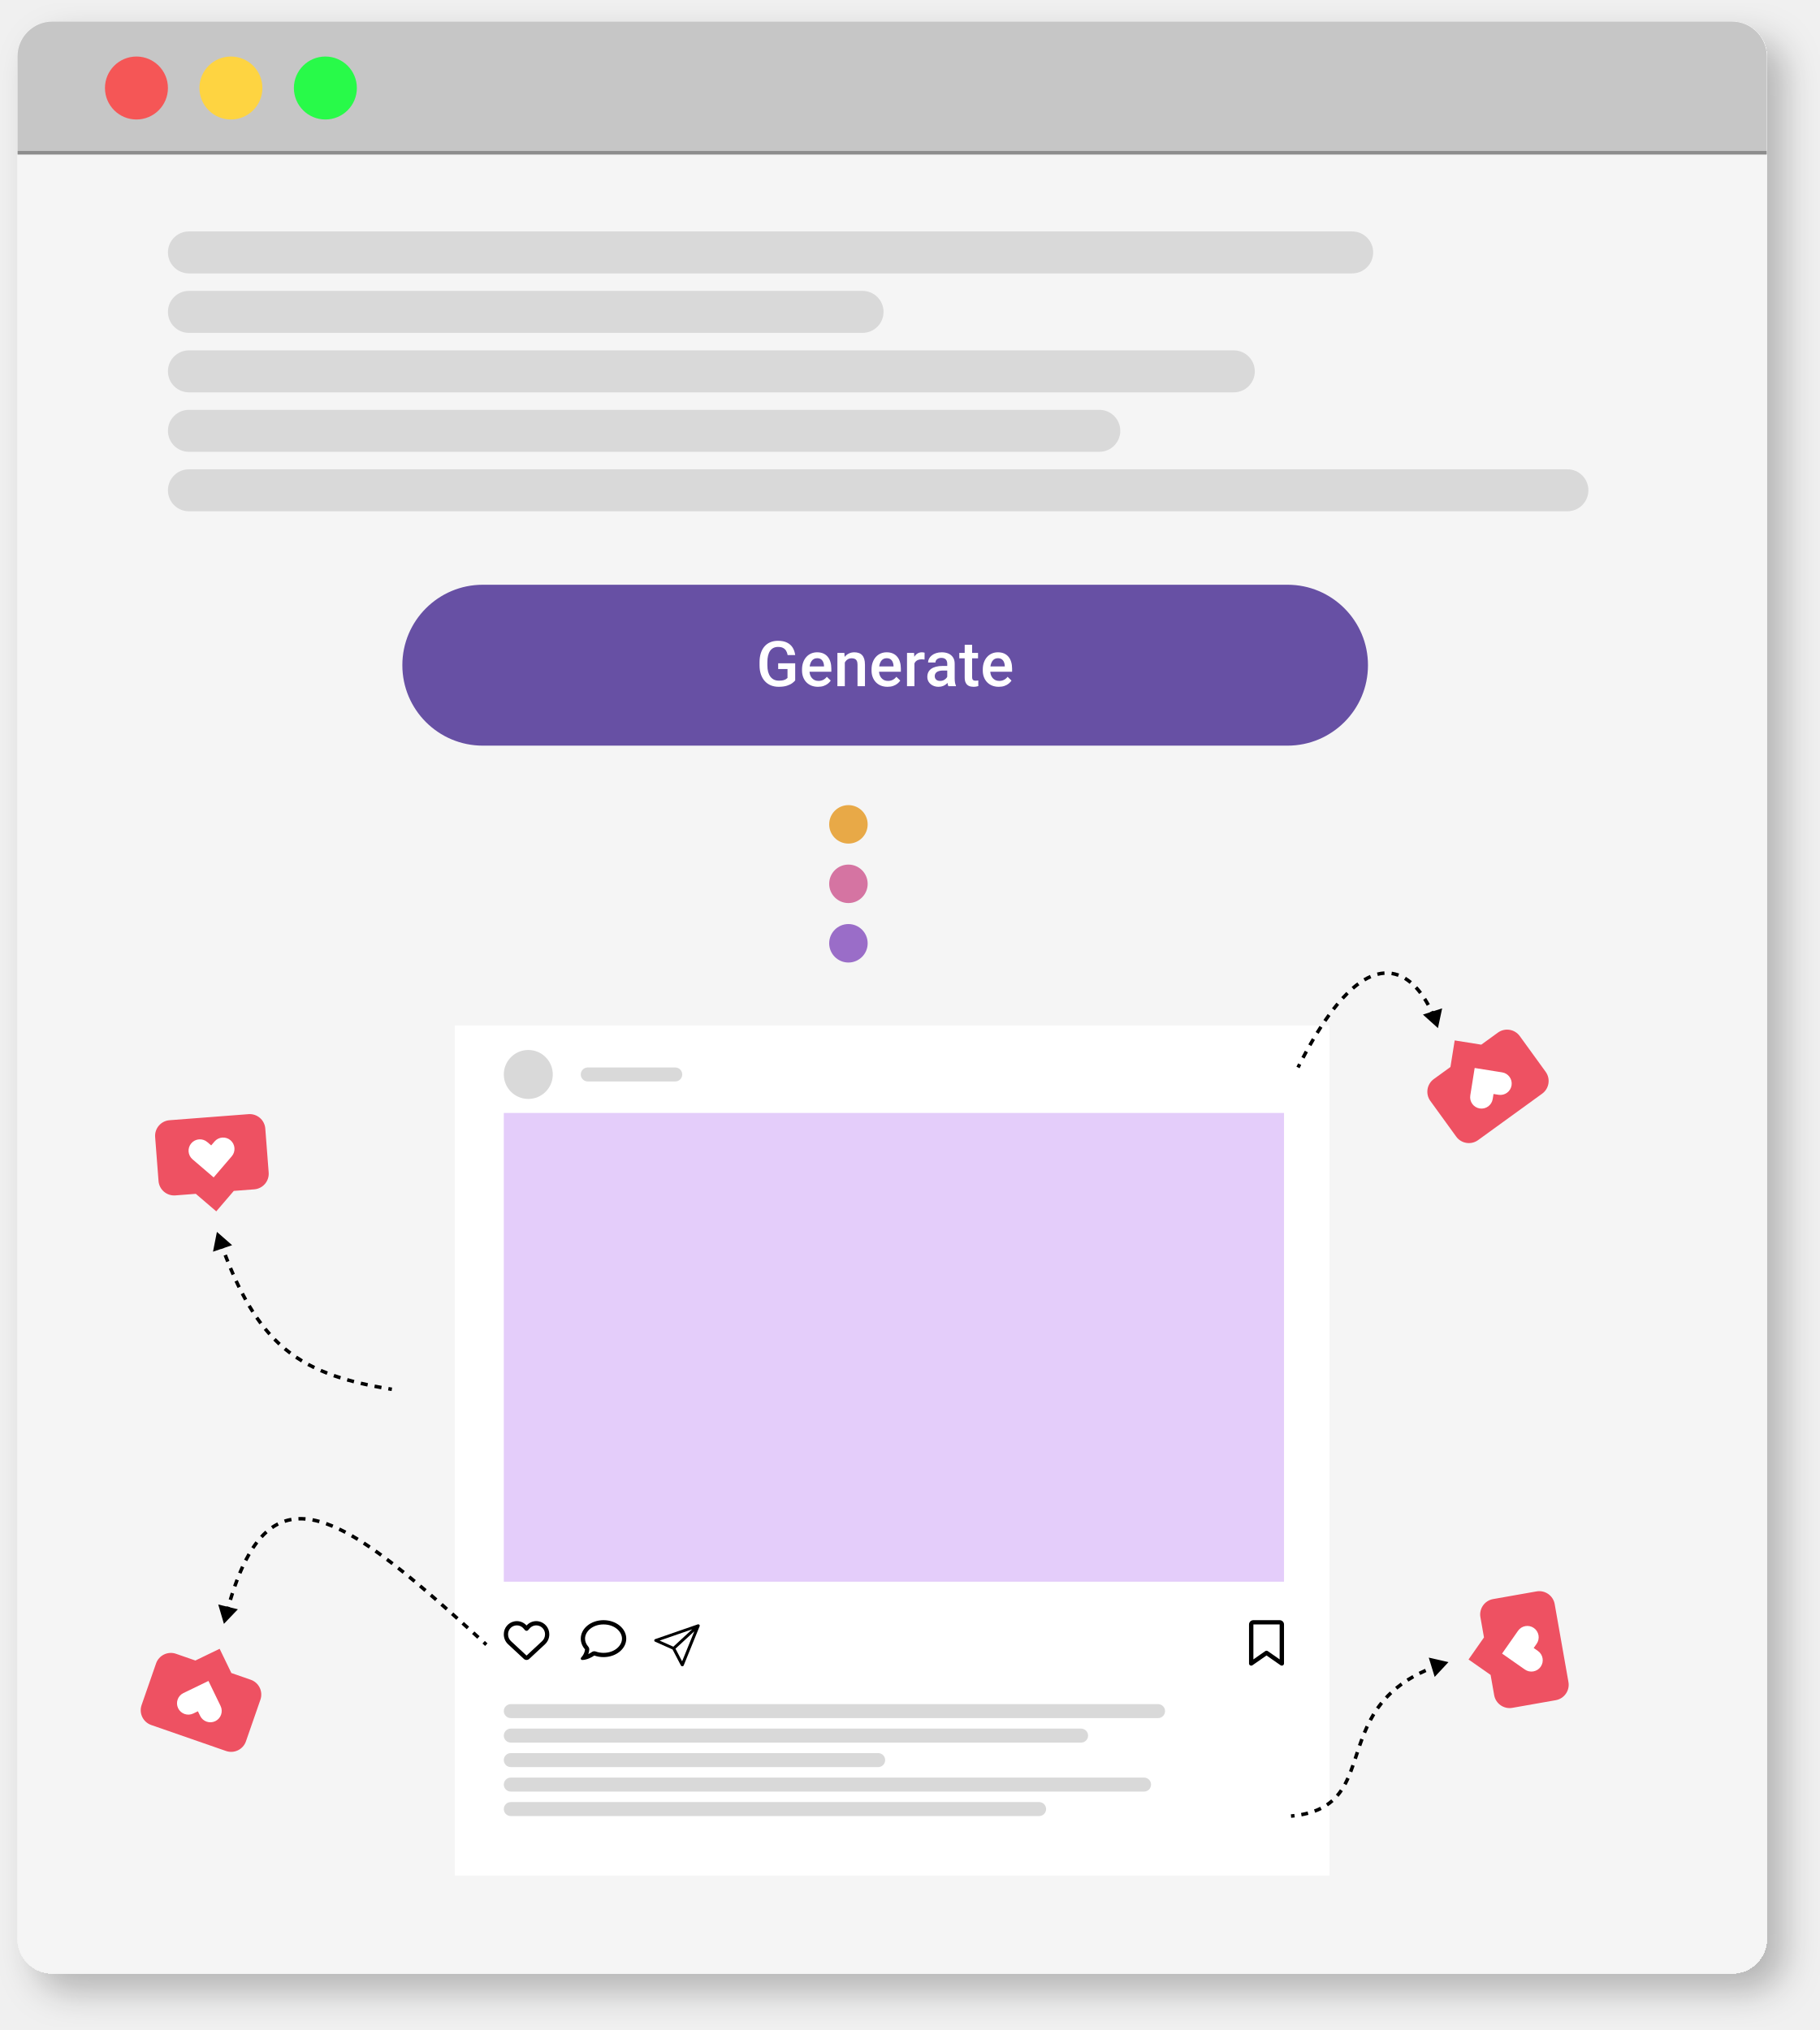
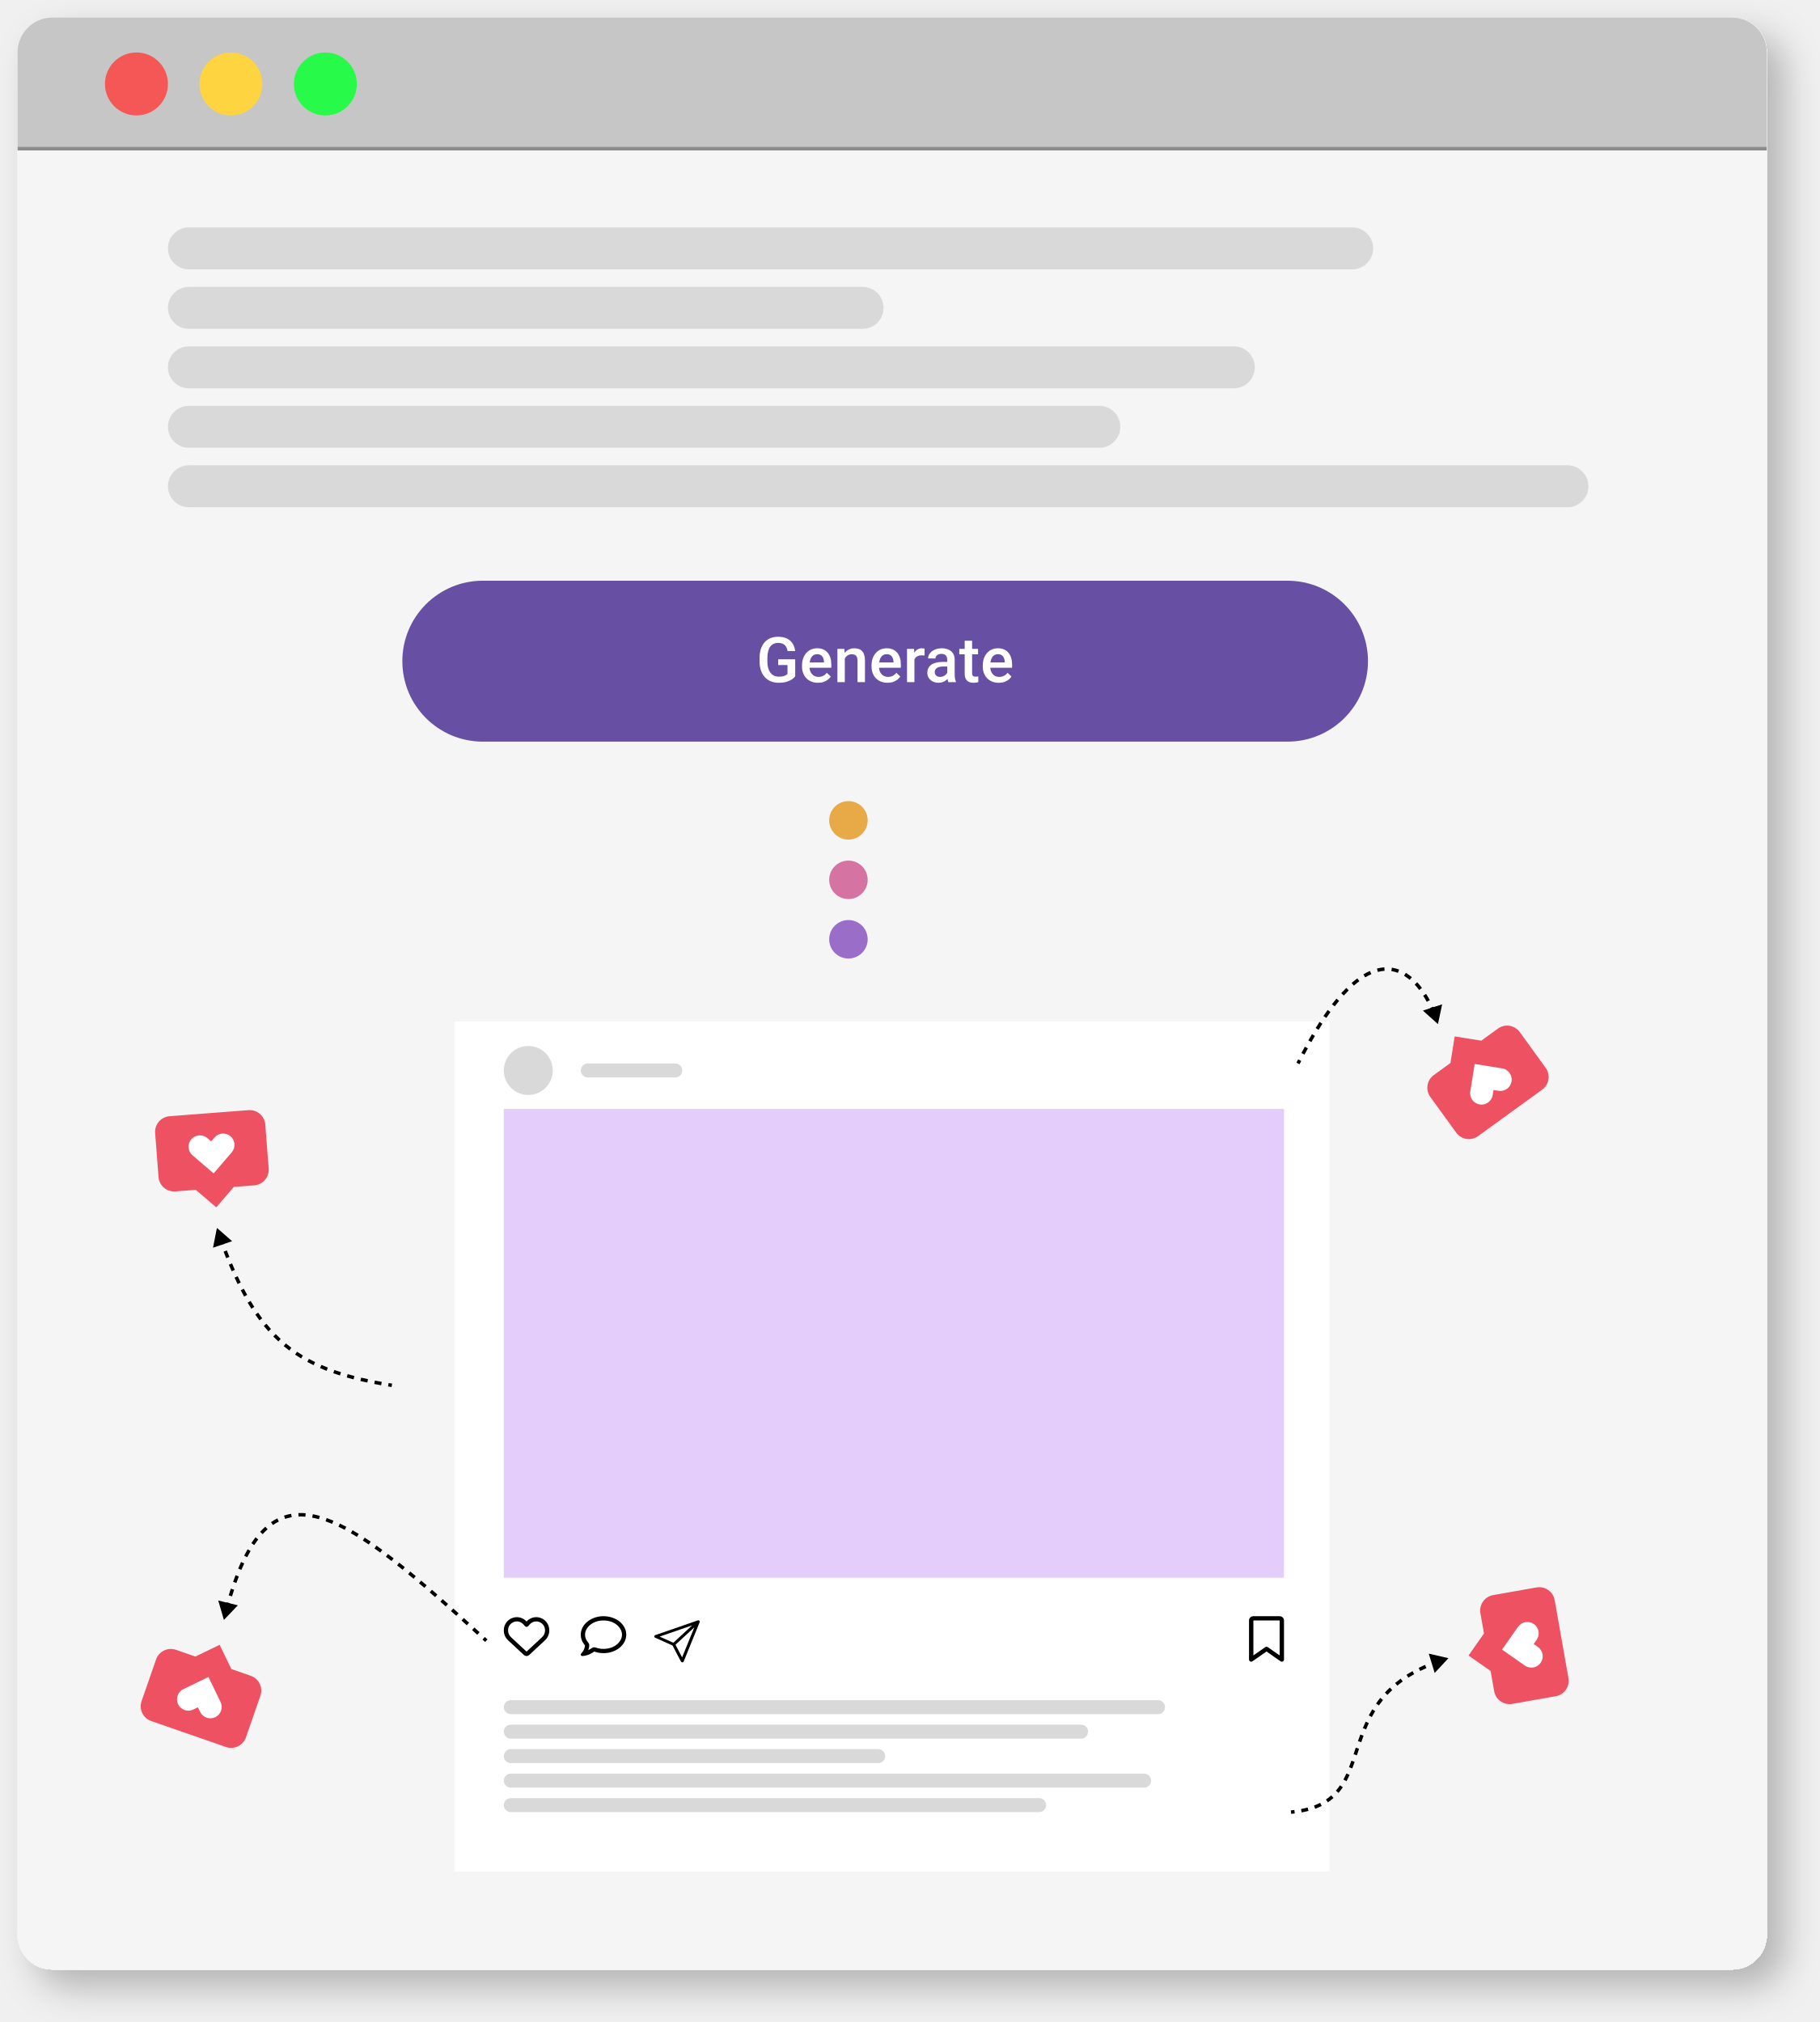
- <svg xmlns="http://www.w3.org/2000/svg" class="post" width="500" height="558" viewBox="0 0 520 578" fill="none">
+ <svg xmlns="http://www.w3.org/2000/svg" class="post" viewBox="0 0 520 578" fill="none">
  <g filter="url(#filter0_d_45_107)">
    <rect x="5" y="5" width="500" height="558" rx="10" fill="#F5F5F5" />
  </g>
  <g clip-path="url(#clip0_45_107)">
    <rect x="115" y="166" width="276" height="46" rx="23" fill="#6750A4" />
    <path d="M227.285 188.461V193.348C227.103 193.588 226.819 193.852 226.432 194.139C226.051 194.42 225.545 194.663 224.912 194.868C224.279 195.073 223.491 195.176 222.547 195.176C221.745 195.176 221.009 195.041 220.341 194.771C219.673 194.496 219.096 194.095 218.61 193.567C218.129 193.04 217.757 192.398 217.494 191.643C217.23 190.881 217.098 190.014 217.098 189.041V188.153C217.098 187.187 217.218 186.325 217.459 185.569C217.705 184.808 218.056 184.163 218.513 183.636C218.97 183.108 219.521 182.71 220.166 182.44C220.816 182.165 221.551 182.027 222.372 182.027C223.421 182.027 224.288 182.203 224.973 182.555C225.665 182.9 226.198 183.381 226.573 183.996C226.948 184.611 227.185 185.314 227.285 186.105H225.123C225.052 185.66 224.915 185.262 224.71 184.91C224.51 184.559 224.223 184.283 223.848 184.084C223.479 183.879 222.999 183.776 222.407 183.776C221.897 183.776 221.449 183.873 221.062 184.066C220.675 184.26 220.353 184.544 220.095 184.919C219.843 185.294 219.653 185.751 219.524 186.29C219.395 186.829 219.331 187.444 219.331 188.136V189.041C219.331 189.744 219.404 190.368 219.55 190.913C219.703 191.458 219.92 191.918 220.201 192.293C220.488 192.668 220.837 192.952 221.247 193.146C221.657 193.333 222.12 193.427 222.635 193.427C223.139 193.427 223.552 193.386 223.875 193.304C224.197 193.216 224.452 193.113 224.639 192.996C224.833 192.873 224.982 192.756 225.088 192.645V190.104H222.424V188.461H227.285ZM233.81 195.176C233.106 195.176 232.471 195.062 231.902 194.833C231.34 194.599 230.859 194.273 230.461 193.857C230.068 193.441 229.767 192.952 229.556 192.39C229.345 191.827 229.239 191.221 229.239 190.57V190.219C229.239 189.475 229.348 188.801 229.564 188.197C229.781 187.594 230.083 187.078 230.47 186.65C230.856 186.217 231.313 185.886 231.841 185.657C232.368 185.429 232.939 185.314 233.555 185.314C234.234 185.314 234.829 185.429 235.339 185.657C235.849 185.886 236.271 186.208 236.604 186.624C236.944 187.034 237.196 187.523 237.36 188.092C237.53 188.66 237.615 189.287 237.615 189.973V190.878H230.268V189.357H235.523V189.19C235.512 188.81 235.436 188.452 235.295 188.118C235.16 187.784 234.952 187.515 234.671 187.31C234.39 187.104 234.015 187.002 233.546 187.002C233.194 187.002 232.881 187.078 232.605 187.23C232.336 187.377 232.11 187.591 231.929 187.872C231.747 188.153 231.606 188.493 231.507 188.892C231.413 189.284 231.366 189.727 231.366 190.219V190.57C231.366 190.986 231.422 191.373 231.533 191.73C231.65 192.082 231.82 192.39 232.043 192.653C232.266 192.917 232.535 193.125 232.852 193.277C233.168 193.424 233.528 193.497 233.933 193.497C234.442 193.497 234.896 193.395 235.295 193.189C235.693 192.984 236.039 192.694 236.332 192.319L237.448 193.4C237.243 193.699 236.977 193.986 236.648 194.262C236.32 194.531 235.919 194.751 235.444 194.921C234.976 195.091 234.431 195.176 233.81 195.176ZM241.468 187.521V195H239.35V185.49H241.345L241.468 187.521ZM241.09 189.894L240.405 189.885C240.411 189.211 240.504 188.593 240.686 188.03C240.873 187.468 241.131 186.984 241.459 186.58C241.793 186.176 242.192 185.865 242.655 185.648C243.118 185.426 243.633 185.314 244.202 185.314C244.659 185.314 245.072 185.379 245.441 185.508C245.816 185.631 246.135 185.833 246.399 186.114C246.668 186.396 246.873 186.762 247.014 187.213C247.155 187.658 247.225 188.206 247.225 188.856V195H245.098V188.848C245.098 188.391 245.031 188.03 244.896 187.767C244.767 187.497 244.577 187.307 244.325 187.195C244.079 187.078 243.771 187.02 243.402 187.02C243.038 187.02 242.713 187.096 242.426 187.248C242.139 187.4 241.896 187.608 241.697 187.872C241.503 188.136 241.354 188.44 241.248 188.786C241.143 189.132 241.09 189.501 241.09 189.894ZM253.679 195.176C252.976 195.176 252.341 195.062 251.772 194.833C251.21 194.599 250.729 194.273 250.331 193.857C249.938 193.441 249.637 192.952 249.426 192.39C249.215 191.827 249.109 191.221 249.109 190.57V190.219C249.109 189.475 249.218 188.801 249.434 188.197C249.651 187.594 249.953 187.078 250.34 186.65C250.726 186.217 251.183 185.886 251.711 185.657C252.238 185.429 252.809 185.314 253.425 185.314C254.104 185.314 254.699 185.429 255.209 185.657C255.719 185.886 256.14 186.208 256.474 186.624C256.814 187.034 257.066 187.523 257.23 188.092C257.4 188.66 257.485 189.287 257.485 189.973V190.878H250.138V189.357H255.393V189.19C255.382 188.81 255.305 188.452 255.165 188.118C255.03 187.784 254.822 187.515 254.541 187.31C254.26 187.104 253.885 187.002 253.416 187.002C253.064 187.002 252.751 187.078 252.475 187.23C252.206 187.377 251.98 187.591 251.799 187.872C251.617 188.153 251.476 188.493 251.377 188.892C251.283 189.284 251.236 189.727 251.236 190.219V190.57C251.236 190.986 251.292 191.373 251.403 191.73C251.52 192.082 251.69 192.39 251.913 192.653C252.136 192.917 252.405 193.125 252.721 193.277C253.038 193.424 253.398 193.497 253.803 193.497C254.312 193.497 254.766 193.395 255.165 193.189C255.563 192.984 255.909 192.694 256.202 192.319L257.318 193.4C257.113 193.699 256.846 193.986 256.518 194.262C256.19 194.531 255.789 194.751 255.314 194.921C254.846 195.091 254.301 195.176 253.679 195.176ZM261.364 187.301V195H259.246V185.49H261.268L261.364 187.301ZM264.274 185.429L264.256 187.397C264.127 187.374 263.987 187.356 263.834 187.345C263.688 187.333 263.541 187.327 263.395 187.327C263.031 187.327 262.712 187.38 262.437 187.485C262.161 187.585 261.93 187.731 261.742 187.925C261.561 188.112 261.42 188.341 261.321 188.61C261.221 188.88 261.162 189.182 261.145 189.516L260.661 189.551C260.661 188.953 260.72 188.399 260.837 187.89C260.954 187.38 261.13 186.932 261.364 186.545C261.605 186.158 261.904 185.856 262.261 185.64C262.624 185.423 263.043 185.314 263.518 185.314C263.647 185.314 263.784 185.326 263.931 185.35C264.083 185.373 264.197 185.399 264.274 185.429ZM270.746 193.093V188.558C270.746 188.218 270.684 187.925 270.561 187.679C270.438 187.433 270.251 187.242 269.999 187.107C269.753 186.973 269.442 186.905 269.067 186.905C268.721 186.905 268.422 186.964 268.171 187.081C267.919 187.198 267.722 187.356 267.582 187.556C267.441 187.755 267.371 187.98 267.371 188.232H265.261C265.261 187.857 265.352 187.494 265.534 187.143C265.715 186.791 265.979 186.478 266.325 186.202C266.671 185.927 267.084 185.71 267.564 185.552C268.045 185.394 268.584 185.314 269.181 185.314C269.896 185.314 270.529 185.435 271.08 185.675C271.636 185.915 272.073 186.278 272.389 186.765C272.712 187.245 272.873 187.849 272.873 188.575V192.803C272.873 193.236 272.902 193.626 272.961 193.972C273.025 194.312 273.116 194.607 273.233 194.859V195H271.062C270.963 194.771 270.883 194.481 270.825 194.13C270.772 193.772 270.746 193.427 270.746 193.093ZM271.053 189.217L271.071 190.526H269.55C269.158 190.526 268.812 190.564 268.513 190.641C268.214 190.711 267.965 190.816 267.766 190.957C267.567 191.098 267.418 191.268 267.318 191.467C267.218 191.666 267.169 191.892 267.169 192.144C267.169 192.396 267.227 192.627 267.344 192.838C267.462 193.043 267.631 193.204 267.854 193.321C268.083 193.438 268.358 193.497 268.68 193.497C269.114 193.497 269.492 193.409 269.814 193.233C270.142 193.052 270.4 192.832 270.588 192.574C270.775 192.311 270.875 192.062 270.886 191.827L271.572 192.768C271.502 193.008 271.381 193.266 271.212 193.541C271.042 193.816 270.819 194.08 270.544 194.332C270.274 194.578 269.949 194.78 269.568 194.938C269.193 195.097 268.759 195.176 268.267 195.176C267.646 195.176 267.092 195.053 266.606 194.807C266.12 194.555 265.739 194.218 265.463 193.796C265.188 193.368 265.05 192.885 265.05 192.346C265.05 191.842 265.144 191.396 265.332 191.01C265.525 190.617 265.806 190.289 266.175 190.025C266.55 189.762 267.007 189.562 267.546 189.428C268.086 189.287 268.701 189.217 269.392 189.217H271.053ZM279.547 185.49V187.037H274.186V185.49H279.547ZM275.732 183.161H277.851V192.372C277.851 192.665 277.892 192.891 277.974 193.049C278.062 193.201 278.182 193.304 278.334 193.356C278.486 193.409 278.665 193.436 278.87 193.436C279.017 193.436 279.157 193.427 279.292 193.409C279.427 193.392 279.535 193.374 279.617 193.356L279.626 194.974C279.45 195.026 279.245 195.073 279.011 195.114C278.782 195.155 278.519 195.176 278.22 195.176C277.733 195.176 277.303 195.091 276.928 194.921C276.553 194.745 276.26 194.461 276.049 194.068C275.838 193.676 275.732 193.154 275.732 192.504V183.161ZM285.474 195.176C284.771 195.176 284.135 195.062 283.567 194.833C283.004 194.599 282.524 194.273 282.125 193.857C281.733 193.441 281.431 192.952 281.22 192.39C281.009 191.827 280.904 191.221 280.904 190.57V190.219C280.904 189.475 281.012 188.801 281.229 188.197C281.446 187.594 281.747 187.078 282.134 186.65C282.521 186.217 282.978 185.886 283.505 185.657C284.033 185.429 284.604 185.314 285.219 185.314C285.899 185.314 286.494 185.429 287.003 185.657C287.513 185.886 287.935 186.208 288.269 186.624C288.609 187.034 288.861 187.523 289.025 188.092C289.195 188.66 289.28 189.287 289.28 189.973V190.878H281.932V189.357H287.188V189.19C287.176 188.81 287.1 188.452 286.959 188.118C286.825 187.784 286.617 187.515 286.335 187.31C286.054 187.104 285.679 187.002 285.21 187.002C284.859 187.002 284.545 187.078 284.27 187.23C284 187.377 283.775 187.591 283.593 187.872C283.412 188.153 283.271 188.493 283.171 188.892C283.078 189.284 283.031 189.727 283.031 190.219V190.57C283.031 190.986 283.086 191.373 283.198 191.73C283.315 192.082 283.485 192.39 283.707 192.653C283.93 192.917 284.2 193.125 284.516 193.277C284.832 193.424 285.193 193.497 285.597 193.497C286.107 193.497 286.561 193.395 286.959 193.189C287.358 192.984 287.704 192.694 287.996 192.319L289.113 193.4C288.908 193.699 288.641 193.986 288.313 194.262C287.985 194.531 287.583 194.751 287.109 194.921C286.64 195.091 286.095 195.176 285.474 195.176Z" fill="white" />
  </g>
  <path d="M48 71C48 67.686 50.686 65 54 65H386.485C389.799 65 392.485 67.686 392.485 71C392.485 74.314 389.799 77 386.485 77H54C50.686 77 48 74.314 48 71Z" fill="#D9D9D9" />
  <path d="M48 88C48 84.686 50.686 82 54 82H246.538C249.852 82 252.538 84.686 252.538 88C252.538 91.314 249.852 94 246.538 94H54C50.686 94 48 91.314 48 88Z" fill="#D9D9D9" />
  <path d="M48 105C48 101.686 50.686 99 54 99H352.652C355.965 99 358.652 101.686 358.652 105C358.652 108.314 355.965 111 352.652 111H54C50.686 111 48 108.314 48 105Z" fill="#D9D9D9" />
  <path d="M48 122C48 118.686 50.686 116 54 116H314.205C317.518 116 320.205 118.686 320.205 122C320.205 125.314 317.518 128 314.205 128H54C50.686 128 48 125.314 48 122Z" fill="#D9D9D9" />
  <path d="M48 139C48 135.686 50.686 133 54 133H448C451.314 133 454 135.686 454 139C454 142.314 451.314 145 448 145H54C50.686 145 48 142.314 48 139Z" fill="#D9D9D9" />
  <rect x="130" y="292" width="250" height="243" fill="white" />
  <path d="M144 509C144 507.895 144.895 507 146 507H327C328.105 507 329 507.895 329 509C329 510.105 328.105 511 327 511H146C144.895 511 144 510.105 144 509Z" fill="#D9D9D9" />
  <path d="M144 516C144 514.895 144.895 514 146 514H297C298.105 514 299 514.895 299 516C299 517.105 298.105 518 297 518H146C144.895 518 144 517.105 144 516Z" fill="#D9D9D9" />
  <path d="M144 488C144 486.895 144.895 486 146 486H331C332.105 486 333 486.895 333 488C333 489.105 332.105 490 331 490H146C144.895 490 144 489.105 144 488Z" fill="#D9D9D9" />
  <path d="M144 502C144 500.895 144.895 500 146 500H251C252.105 500 253 500.895 253 502C253 503.105 252.105 504 251 504H146C144.895 504 144 503.105 144 502Z" fill="#D9D9D9" />
  <path d="M144 495C144 493.895 144.895 493 146 493H309C310.105 493 311 493.895 311 495C311 496.105 310.105 497 309 497H146C144.895 497 144 496.105 144 495Z" fill="#D9D9D9" />
  <path d="M144 317H367V451H144V317Z" fill="#BF89F4" fill-opacity="0.42" />
  <path d="M357 463.219C357 462.546 357.56 462 358.25 462V463.219V473.209L361.638 470.849C361.854 470.697 362.148 470.697 362.365 470.849L365.75 473.209V463.219H358.25V462H365.75C366.44 462 367 462.546 367 463.219V474.392C367 474.62 366.87 474.829 366.661 474.933C366.453 475.037 366.203 475.019 366.013 474.887L362 472.094L357.987 474.887C357.797 475.019 357.547 475.037 357.339 474.933C357.13 474.829 357 474.62 357 474.392V463.219Z" fill="black" />
  <path d="M200 463.597C200 463.59 200 463.583 200 463.576C199.999 463.558 199.997 463.54 199.994 463.523C199.993 463.517 199.993 463.512 199.992 463.506C199.987 463.484 199.98 463.463 199.971 463.442C199.968 463.436 199.965 463.43 199.962 463.424C199.955 463.408 199.946 463.393 199.936 463.378C199.932 463.372 199.928 463.366 199.923 463.359C199.909 463.34 199.893 463.321 199.874 463.304C199.855 463.287 199.835 463.272 199.813 463.258C199.807 463.254 199.801 463.251 199.795 463.247C199.778 463.237 199.76 463.229 199.742 463.222C199.736 463.219 199.731 463.217 199.725 463.215C199.702 463.206 199.678 463.199 199.654 463.195C199.649 463.194 199.644 463.194 199.64 463.193C199.619 463.19 199.599 463.188 199.578 463.188C199.571 463.187 199.564 463.187 199.557 463.188C199.537 463.188 199.517 463.19 199.496 463.193C199.491 463.194 199.486 463.194 199.481 463.195C199.459 463.199 199.437 463.205 199.415 463.212L187.281 467.415C187.119 467.472 187.008 467.612 187 467.772C186.993 467.932 187.089 468.081 187.245 468.15L192.222 470.367L194.624 474.961C194.696 475.1 194.848 475.188 195.014 475.188C195.021 475.188 195.027 475.187 195.034 475.187C195.207 475.18 195.359 475.078 195.42 474.928L199.973 463.727C199.981 463.707 199.987 463.687 199.992 463.667C199.993 463.661 199.993 463.656 199.994 463.651C199.997 463.633 199.999 463.615 200 463.597ZM197.846 464.61L192.458 469.584L188.534 467.836L197.846 464.61ZM194.964 473.772L193.071 470.15L198.459 465.176L194.964 473.772Z" fill="black" />
  <path d="M169.138 471.123C169.466 470.884 169.89 470.823 170.271 470.96C170.943 471.204 171.698 471.344 172.5 471.344C175.666 471.344 177.781 469.3 177.781 467.281C177.781 465.263 175.666 463.219 172.5 463.219C169.334 463.219 167.219 465.263 167.219 467.281C167.219 468.094 167.533 468.876 168.125 469.546C168.343 469.792 168.45 470.117 168.425 470.447C168.389 470.907 168.28 471.329 168.138 471.702C168.569 471.501 168.927 471.278 169.138 471.125V471.123ZM166.538 472.154C166.584 472.085 166.627 472.017 166.668 471.948C166.922 471.527 167.163 470.973 167.211 470.351C166.449 469.485 166 468.426 166 467.281C166 464.364 168.91 462 172.5 462C176.09 462 179 464.364 179 467.281C179 470.199 176.09 472.562 172.5 472.562C171.558 472.562 170.664 472.4 169.857 472.108C169.555 472.329 169.062 472.631 168.478 472.885C168.095 473.053 167.658 473.205 167.206 473.294C167.186 473.299 167.165 473.301 167.145 473.306C167.033 473.327 166.924 473.345 166.81 473.355C166.805 473.355 166.797 473.357 166.792 473.357C166.663 473.37 166.533 473.378 166.404 473.378C166.239 473.378 166.091 473.279 166.028 473.126C165.964 472.974 166 472.801 166.114 472.684C166.218 472.578 166.312 472.463 166.401 472.342C166.444 472.283 166.485 472.225 166.523 472.166C166.525 472.161 166.528 472.159 166.531 472.154H166.538Z" fill="black" />
  <path d="M149.733 473.075L149.67 473.017L145.221 468.886C144.442 468.162 144 467.147 144 466.083V465.999C144 464.212 145.27 462.678 147.027 462.343C148.027 462.15 149.05 462.381 149.865 462.955C150.094 463.117 150.307 463.305 150.5 463.521C150.607 463.399 150.721 463.287 150.843 463.183C150.937 463.102 151.033 463.026 151.135 462.955C151.95 462.381 152.973 462.15 153.973 462.34C155.73 462.675 157 464.212 157 465.999V466.083C157 467.147 156.558 468.162 155.779 468.886L151.33 473.017L151.267 473.075C151.059 473.268 150.784 473.378 150.5 473.378C150.216 473.378 149.941 473.271 149.733 473.075ZM150.071 464.869C150.061 464.862 150.053 464.851 150.046 464.841L149.594 464.333L149.591 464.331C149.004 463.673 148.118 463.374 147.255 463.539C146.072 463.765 145.219 464.796 145.219 465.999V466.083C145.219 466.806 145.521 467.5 146.052 467.992L150.5 472.123L154.948 467.992C155.479 467.5 155.781 466.806 155.781 466.083V465.999C155.781 464.798 154.928 463.765 153.747 463.539C152.884 463.374 151.996 463.676 151.412 464.331C151.412 464.331 151.412 464.331 151.409 464.333C151.406 464.336 151.409 464.333 151.406 464.336L150.954 464.844C150.947 464.854 150.937 464.862 150.929 464.872C150.815 464.986 150.66 465.049 150.5 465.049C150.34 465.049 150.185 464.986 150.071 464.872V464.869Z" fill="black" />
  <path d="M166 306C166 304.895 166.895 304 168 304H193C194.105 304 195 304.895 195 306C195 307.105 194.105 308 193 308H168C166.895 308 166 307.105 166 306Z" fill="#D9D9D9" />
  <circle cx="151" cy="306" r="7" fill="#D9D9D9" />
  <path d="M422.471 324.765L440.786 311.49C442.789 310.039 443.236 307.238 441.784 305.236L434.39 295.033C432.938 293.03 430.138 292.584 428.136 294.035L423.385 297.479L415.784 296.266L414.571 303.866L409.82 307.309C407.817 308.761 407.37 311.561 408.822 313.563L416.217 323.767C417.668 325.769 420.468 326.216 422.471 324.765Z" fill="#EE5162" />
  <path d="M422.934 315.716C424.704 315.999 426.368 314.793 426.65 313.023L426.881 311.577L428.327 311.808C430.097 312.09 431.761 310.884 432.043 309.115C432.325 307.345 431.12 305.681 429.35 305.399L427.904 305.168L421.495 304.145L420.472 310.554L420.241 312.001C419.959 313.77 421.165 315.434 422.934 315.716Z" fill="white" />
  <path d="M43.23 491.974L64.598 499.397C66.934 500.209 69.486 498.973 70.298 496.636L74.433 484.734C75.244 482.397 74.008 479.845 71.672 479.034L66.129 477.108L62.774 470.181L55.847 473.536L50.304 471.61C47.968 470.799 45.416 472.035 44.605 474.371L40.469 486.275C39.658 488.611 40.894 491.163 43.23 491.974Z" fill="#EE5162" />
  <path d="M50.916 487.176C51.697 488.789 53.638 489.464 55.25 488.682L56.569 488.044L57.207 489.362C57.989 490.975 59.929 491.649 61.542 490.868C63.155 490.087 63.829 488.146 63.048 486.533L62.409 485.215L59.581 479.374L53.739 482.203L52.421 482.842C50.809 483.623 50.134 485.563 50.916 487.176Z" fill="white" />
  <path d="M448.299 479.686L444.367 457.41C443.937 454.975 441.614 453.349 439.179 453.778L426.77 455.969C424.334 456.399 422.708 458.722 423.138 461.157L424.158 466.936L419.744 473.241L426.05 477.655L427.069 483.433C427.499 485.869 429.823 487.495 432.258 487.065L444.667 484.875C447.103 484.445 448.729 482.122 448.299 479.686Z" fill="#EE5162" />
  <path d="M440.364 475.313C441.392 473.845 441.035 471.822 439.566 470.794L438.366 469.955L439.206 468.755C440.234 467.286 439.877 465.263 438.409 464.235C436.94 463.208 434.917 463.565 433.89 465.033L433.05 466.233L429.328 471.55L434.645 475.272L435.845 476.111C437.313 477.139 439.336 476.782 440.364 475.313Z" fill="white" />
  <path d="M71.019 317.344L48.465 319.079C45.999 319.268 44.154 321.421 44.343 323.887L45.31 336.451C45.5 338.917 47.653 340.762 50.119 340.572L55.969 340.122L61.813 345.132L66.822 339.288L72.672 338.838C75.139 338.648 76.984 336.495 76.794 334.029L75.827 321.465C75.638 318.999 73.485 317.154 71.019 317.344Z" fill="#EE5162" />
  <path d="M65.891 324.813C64.53 323.647 62.482 323.804 61.316 325.165L60.363 326.277L59.251 325.324C57.89 324.158 55.841 324.315 54.675 325.676C53.509 327.037 53.666 329.086 55.027 330.252L56.139 331.205L61.067 335.428L65.29 330.501L66.244 329.389C67.41 328.028 67.252 325.98 65.891 324.813Z" fill="white" />
  <path d="M64 463.061L67.989 458.887L62.38 457.519L64 463.061ZM65.233 460.208C65.406 459.553 65.581 458.911 65.757 458.282L64.795 458.011C64.616 458.646 64.44 459.293 64.266 459.953L65.233 460.208ZM66.326 456.329C66.522 455.681 66.719 455.049 66.92 454.431L65.969 454.122C65.766 454.747 65.566 455.386 65.369 456.04L66.326 456.329ZM67.569 452.505C67.794 451.863 68.023 451.238 68.254 450.631L67.32 450.275C67.085 450.891 66.854 451.523 66.626 452.174L67.569 452.505ZM69 448.761C69.265 448.126 69.534 447.512 69.806 446.92L68.898 446.502C68.62 447.106 68.346 447.73 68.077 448.376L69 448.761ZM70.667 445.146C70.984 444.526 71.306 443.933 71.633 443.367L70.767 442.867C70.431 443.449 70.101 444.056 69.777 444.69L70.667 445.146ZM72.678 441.67C73.053 441.102 73.433 440.566 73.82 440.062L73.026 439.453C72.624 439.978 72.23 440.533 71.843 441.12L72.678 441.67ZM75.083 438.547C75.544 438.042 76.012 437.578 76.488 437.154L75.823 436.407C75.32 436.856 74.827 437.344 74.345 437.873L75.083 438.547ZM78.028 435.937C78.575 435.557 79.133 435.224 79.702 434.936L79.25 434.044C78.639 434.354 78.042 434.71 77.458 435.115L78.028 435.937ZM81.496 434.187C82.111 433.983 82.74 433.825 83.382 433.712L83.209 432.727C82.519 432.848 81.843 433.018 81.181 433.239L81.496 434.187ZM85.321 433.51C85.96 433.487 86.612 433.504 87.279 433.56L87.363 432.563C86.659 432.504 85.966 432.486 85.285 432.511L85.321 433.51ZM89.229 433.828C89.859 433.946 90.501 434.096 91.155 434.278L91.422 433.314C90.743 433.126 90.073 432.969 89.413 432.845L89.229 433.828ZM93.052 434.879C93.665 435.096 94.289 435.338 94.922 435.605L95.31 434.684C94.66 434.41 94.019 434.161 93.386 433.936L93.052 434.879ZM96.736 436.422C97.321 436.702 97.915 437.002 98.517 437.32L98.984 436.436C98.371 436.112 97.766 435.807 97.168 435.52L96.736 436.422ZM100.282 438.293C100.851 438.619 101.427 438.961 102.01 439.318L102.532 438.465C101.941 438.104 101.357 437.757 100.779 437.426L100.282 438.293ZM103.702 440.384C104.261 440.745 104.825 441.119 105.396 441.505L105.957 440.678C105.38 440.287 104.81 439.909 104.245 439.544L103.702 440.384ZM107.038 442.641C107.58 443.023 108.128 443.416 108.681 443.819L109.27 443.011C108.713 442.605 108.161 442.209 107.614 441.823L107.038 442.641ZM110.299 445.017C110.829 445.415 111.364 445.822 111.903 446.238L112.514 445.446C111.971 445.027 111.433 444.618 110.9 444.217L110.299 445.017ZM113.498 447.481C114.018 447.891 114.543 448.309 115.073 448.735L115.699 447.956C115.167 447.528 114.64 447.108 114.117 446.695L113.498 447.481ZM116.644 450.01C117.158 450.431 117.676 450.859 118.199 451.293L118.838 450.524C118.314 450.088 117.793 449.659 117.277 449.236L116.644 450.01ZM119.748 452.59C120.259 453.02 120.773 453.456 121.291 453.898L121.94 453.138C121.42 452.694 120.905 452.257 120.393 451.826L119.748 452.59ZM122.82 455.21C123.328 455.649 123.84 456.092 124.356 456.541L125.013 455.787C124.496 455.337 123.983 454.892 123.473 454.453L122.82 455.21ZM125.867 457.863C126.374 458.308 126.885 458.758 127.399 459.213L128.061 458.464C127.546 458.008 127.035 457.557 126.527 457.111L125.867 457.863ZM128.896 460.542C129.397 460.988 129.902 461.439 130.41 461.894L131.077 461.149C130.568 460.693 130.063 460.242 129.561 459.795L128.896 460.542ZM131.913 463.243C132.409 463.69 132.908 464.14 133.41 464.594L134.081 463.852C133.578 463.398 133.078 462.947 132.582 462.5L131.913 463.243ZM134.923 465.964C135.414 466.409 135.908 466.859 136.406 467.311L137.079 466.571C136.581 466.119 136.086 465.669 135.595 465.223L134.923 465.964ZM137.906 468.678C138.157 468.908 138.41 469.138 138.663 469.369L139.337 468.631C139.084 468.4 138.832 468.169 138.58 467.94L137.906 468.678Z" fill="black" />
  <path d="M411 292.747L412.198 287.099L406.708 288.885L411 292.747ZM371.447 304.225C371.605 303.909 371.764 303.596 371.922 303.287L371.031 302.832C370.872 303.144 370.713 303.458 370.553 303.775L371.447 304.225ZM372.864 301.472C373.186 300.861 373.507 300.264 373.825 299.681L372.948 299.201C372.627 299.789 372.304 300.39 371.979 301.005L372.864 301.472ZM374.821 297.892C375.163 297.289 375.502 296.702 375.84 296.13L374.979 295.622C374.638 296.199 374.295 296.791 373.951 297.398L374.821 297.892ZM376.891 294.388C377.258 293.793 377.623 293.216 377.985 292.657L377.145 292.113C376.779 292.679 376.411 293.261 376.04 293.862L376.891 294.388ZM379.094 290.987C379.493 290.403 379.888 289.84 380.281 289.299L379.471 288.713C379.073 289.262 378.672 289.832 378.268 290.424L379.094 290.987ZM381.497 287.675C381.92 287.129 382.339 286.608 382.754 286.111L381.987 285.47C381.564 285.976 381.137 286.507 380.706 287.063L381.497 287.675ZM384.094 284.575C384.569 284.055 385.038 283.568 385.501 283.112L384.799 282.4C384.323 282.869 383.842 283.368 383.356 283.901L384.094 284.575ZM386.98 281.742C387.511 281.282 388.033 280.864 388.546 280.487L387.953 279.681C387.417 280.076 386.875 280.51 386.326 280.986L386.98 281.742ZM390.206 279.381C390.804 279.026 391.39 278.725 391.961 278.476L391.562 277.56C390.949 277.826 390.327 278.146 389.695 278.521L390.206 279.381ZM393.821 277.829C394.482 277.658 395.124 277.557 395.746 277.518L395.684 276.52C394.996 276.563 394.291 276.675 393.57 276.861L393.821 277.829ZM397.68 277.601C398.326 277.698 398.951 277.863 399.557 278.09L399.907 277.154C399.239 276.904 398.546 276.72 397.829 276.612L397.68 277.601ZM401.31 278.946C401.863 279.28 402.397 279.666 402.911 280.097L403.553 279.33C403.003 278.869 402.428 278.453 401.828 278.09L401.31 278.946ZM404.348 281.465C404.794 281.944 405.223 282.457 405.634 282.997L406.43 282.391C406.001 281.827 405.551 281.289 405.079 280.783L404.348 281.465ZM406.779 284.643C407.137 285.205 407.478 285.786 407.801 286.38L408.679 285.903C408.346 285.29 407.994 284.689 407.622 284.106L406.779 284.643ZM408.708 288.183C408.993 288.796 409.26 289.416 409.509 290.038L410.438 289.667C410.182 289.028 409.908 288.391 409.614 287.761L408.708 288.183Z" fill="black" />
  <path d="M62 351L60.88 356.664L66.345 354.802L62 351ZM62.515 354.013C62.744 354.658 62.974 355.293 63.204 355.917L64.143 355.571C63.913 354.95 63.685 354.319 63.457 353.678L62.515 354.013ZM63.913 357.801C64.156 358.434 64.4 359.056 64.645 359.667L65.573 359.295C65.33 358.688 65.088 358.071 64.847 357.443L63.913 357.801ZM65.411 361.538C65.675 362.168 65.941 362.786 66.208 363.393L67.124 362.99C66.859 362.389 66.595 361.776 66.333 361.151L65.411 361.538ZM67.038 365.229C67.324 365.847 67.613 366.452 67.904 367.045L68.802 366.604C68.514 366.018 68.228 365.419 67.945 364.808L67.038 365.229ZM68.814 368.846C69.131 369.453 69.45 370.048 69.773 370.629L70.647 370.143C70.329 369.57 70.013 368.984 69.701 368.384L68.814 368.846ZM70.781 372.383C71.131 372.971 71.485 373.545 71.843 374.105L72.685 373.566C72.333 373.016 71.985 372.451 71.641 371.872L70.781 372.383ZM72.963 375.791C73.352 376.354 73.746 376.901 74.147 377.435L74.947 376.835C74.555 376.312 74.168 375.775 73.786 375.222L72.963 375.791ZM75.396 379.031C75.829 379.56 76.268 380.073 76.715 380.572L77.46 379.905C77.023 379.418 76.593 378.915 76.17 378.398L75.396 379.031ZM78.104 382.052C78.582 382.537 79.069 383.008 79.564 383.463L80.241 382.727C79.758 382.283 79.283 381.824 78.816 381.35L78.104 382.052ZM81.093 384.8C81.616 385.233 82.147 385.652 82.689 386.057L83.288 385.256C82.76 384.861 82.241 384.453 81.732 384.03L81.093 384.8ZM84.347 387.231C84.908 387.607 85.479 387.97 86.061 388.32L86.576 387.463C86.008 387.121 85.451 386.767 84.904 386.4L84.347 387.231ZM87.825 389.324C88.416 389.643 89.018 389.95 89.632 390.246L90.067 389.346C89.466 389.056 88.877 388.755 88.299 388.444L87.825 389.324ZM91.475 391.089C92.089 391.354 92.713 391.61 93.349 391.857L93.711 390.925C93.087 390.683 92.474 390.431 91.873 390.171L91.475 391.089ZM95.248 392.556C95.877 392.776 96.516 392.987 97.167 393.192L97.467 392.238C96.826 392.036 96.196 391.828 95.578 391.612L95.248 392.556ZM99.102 393.77C99.741 393.952 100.391 394.127 101.051 394.297L101.3 393.328C100.648 393.161 100.006 392.987 99.375 392.808L99.102 393.77ZM103.011 394.777C103.658 394.928 104.315 395.075 104.982 395.217L105.19 394.239C104.529 394.098 103.879 393.953 103.239 393.804L103.011 394.777ZM106.962 395.621C107.611 395.747 108.269 395.87 108.938 395.99L109.114 395.005C108.451 394.887 107.797 394.765 107.153 394.639L106.962 395.621ZM110.918 396.331C111.25 396.386 111.584 396.44 111.921 396.494L112.079 395.506C111.744 395.453 111.411 395.399 111.081 395.344L110.918 396.331Z" fill="black" />
  <path d="M414 474L408.374 472.703L410.064 478.224L414 474ZM369.045 518.498C369.394 518.467 369.736 518.431 370.071 518.391L369.953 517.398C369.627 517.437 369.295 517.471 368.955 517.502L369.045 518.498ZM372.042 518.094C372.725 517.968 373.375 517.822 373.996 517.657L373.739 516.691C373.145 516.849 372.52 516.989 371.861 517.111L372.042 518.094ZM375.919 517.05C376.579 516.807 377.199 516.538 377.783 516.244L377.335 515.35C376.785 515.626 376.199 515.881 375.572 516.112L375.919 517.05ZM379.546 515.217C380.125 514.827 380.661 514.41 381.159 513.966L380.494 513.219C380.029 513.633 379.529 514.023 378.988 514.387L379.546 515.217ZM382.586 512.513C383.03 511.997 383.438 511.457 383.815 510.896L382.986 510.338C382.629 510.869 382.245 511.377 381.829 511.86L382.586 512.513ZM384.859 509.163C385.174 508.578 385.468 507.976 385.744 507.359L384.831 506.951C384.563 507.548 384.281 508.128 383.979 508.688L384.859 509.163ZM386.51 505.514C386.746 504.901 386.973 504.277 387.194 503.645L386.251 503.315C386.032 503.94 385.809 504.553 385.577 505.153L386.51 505.514ZM387.832 501.768C388.037 501.151 388.244 500.52 388.453 499.893L387.503 499.578C387.293 500.212 387.089 500.833 386.883 501.453L387.832 501.768ZM389.082 498.027C389.294 497.413 389.513 496.797 389.743 496.179L388.806 495.83C388.573 496.457 388.351 497.081 388.137 497.701L389.082 498.027ZM390.457 494.357C390.703 493.759 390.963 493.163 391.239 492.568L390.333 492.146C390.049 492.756 389.784 493.366 389.532 493.975L390.457 494.357ZM392.106 490.824C392.407 490.257 392.726 489.694 393.067 489.135L392.213 488.614C391.862 489.191 391.532 489.772 391.223 490.355L392.106 490.824ZM394.13 487.511C394.495 486.99 394.883 486.474 395.296 485.964L394.518 485.335C394.091 485.863 393.69 486.397 393.311 486.937L394.13 487.511ZM396.564 484.5C396.996 484.036 397.45 483.578 397.931 483.127L397.247 482.398C396.749 482.865 396.278 483.339 395.832 483.82L396.564 484.5ZM399.39 481.847C399.881 481.443 400.395 481.047 400.935 480.657L400.35 479.846C399.794 480.248 399.262 480.657 398.755 481.074L399.39 481.847ZM402.544 479.568C403.075 479.231 403.628 478.9 404.204 478.576L403.714 477.704C403.122 478.037 402.554 478.377 402.007 478.725L402.544 479.568ZM405.928 477.662C406.5 477.376 407.093 477.097 407.707 476.825L407.302 475.911C406.674 476.189 406.068 476.475 405.482 476.767L405.928 477.662ZM409.488 476.079C410.084 475.843 410.699 475.613 411.333 475.39L411 474.447C410.355 474.674 409.728 474.909 409.12 475.149L409.488 476.079Z" fill="black" />
  <path d="M248 234.5C248 237.538 245.538 240 242.5 240C239.462 240 237 237.538 237 234.5C237 231.462 239.462 229 242.5 229C245.538 229 248 231.462 248 234.5Z" fill="#E8A947" />
  <circle cx="242.5" cy="268.5" r="5.5" fill="#9A6DC8" />
  <circle cx="242.5" cy="251.5" r="5.5" fill="#D574A2" />
  <mask id="path-37-inside-1_45_107" fill="white">
    <path d="M5 15C5 9.477 9.477 5 15 5H495C500.523 5 505 9.477 505 15V43H5V15Z" />
  </mask>
  <path d="M5 15C5 9.477 9.477 5 15 5H495C500.523 5 505 9.477 505 15V43H5V15Z" fill="#C6C6C6" />
  <path d="M5 5H505H5ZM505 44H5V42H505V44ZM5 43V5V43ZM505 5V43V5Z" fill="#8D8D8D" mask="url(#path-37-inside-1_45_107)" />
  <circle cx="39" cy="24" r="9" fill="#F55656" />
  <circle cx="66" cy="24" r="9" fill="#FED441" />
  <circle cx="93" cy="24" r="9" fill="#28FA49" />
  <defs>
    <filter id="filter0_d_45_107" x="0" y="0" width="520" height="578" filterUnits="userSpaceOnUse" color-interpolation-filters="sRGB">
      <feFlood flood-opacity="0" result="BackgroundImageFix" />
      <feColorMatrix in="SourceAlpha" type="matrix" values="0 0 0 0 0 0 0 0 0 0 0 0 0 0 0 0 0 0 127 0" result="hardAlpha" />
      <feOffset dx="5" dy="5" />
      <feGaussianBlur stdDeviation="5" />
      <feComposite in2="hardAlpha" operator="out" />
      <feColorMatrix type="matrix" values="0 0 0 0 0 0 0 0 0 0 0 0 0 0 0 0 0 0 0.25 0" />
      <feBlend mode="normal" in2="BackgroundImageFix" result="effect1_dropShadow_45_107" />
      <feBlend mode="normal" in="SourceGraphic" in2="effect1_dropShadow_45_107" result="shape" />
    </filter>
    <clipPath id="clip0_45_107">
      <rect x="115" y="166" width="276" height="46" rx="23" fill="white" />
    </clipPath>
  </defs>
</svg>
